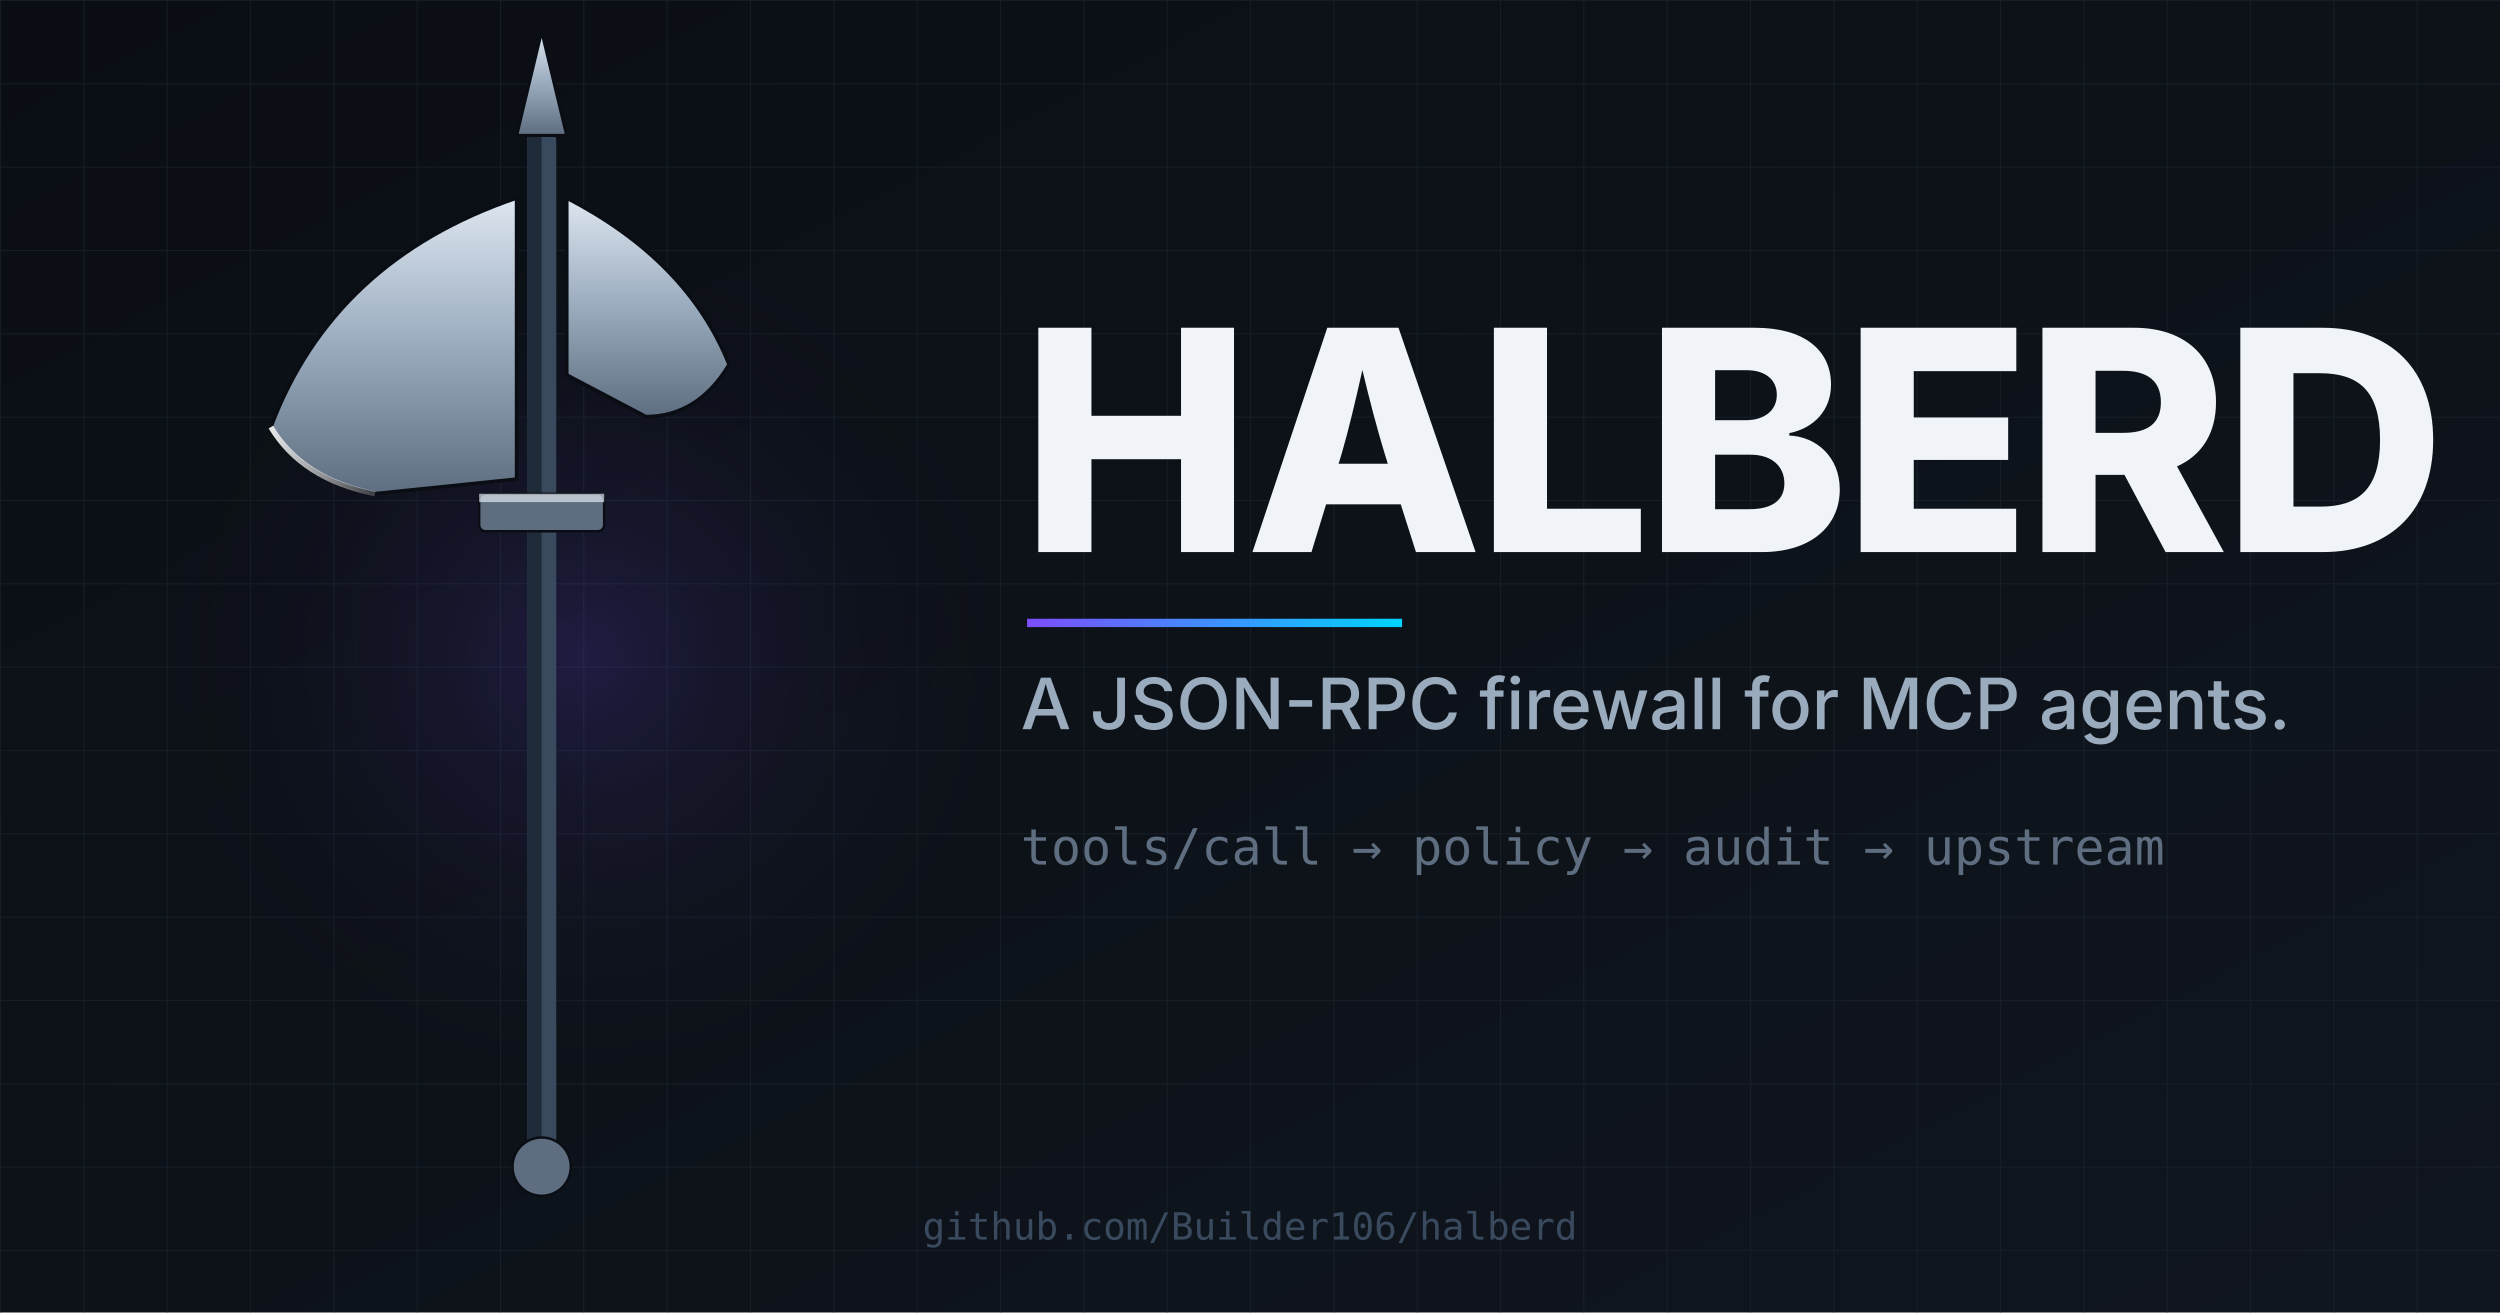
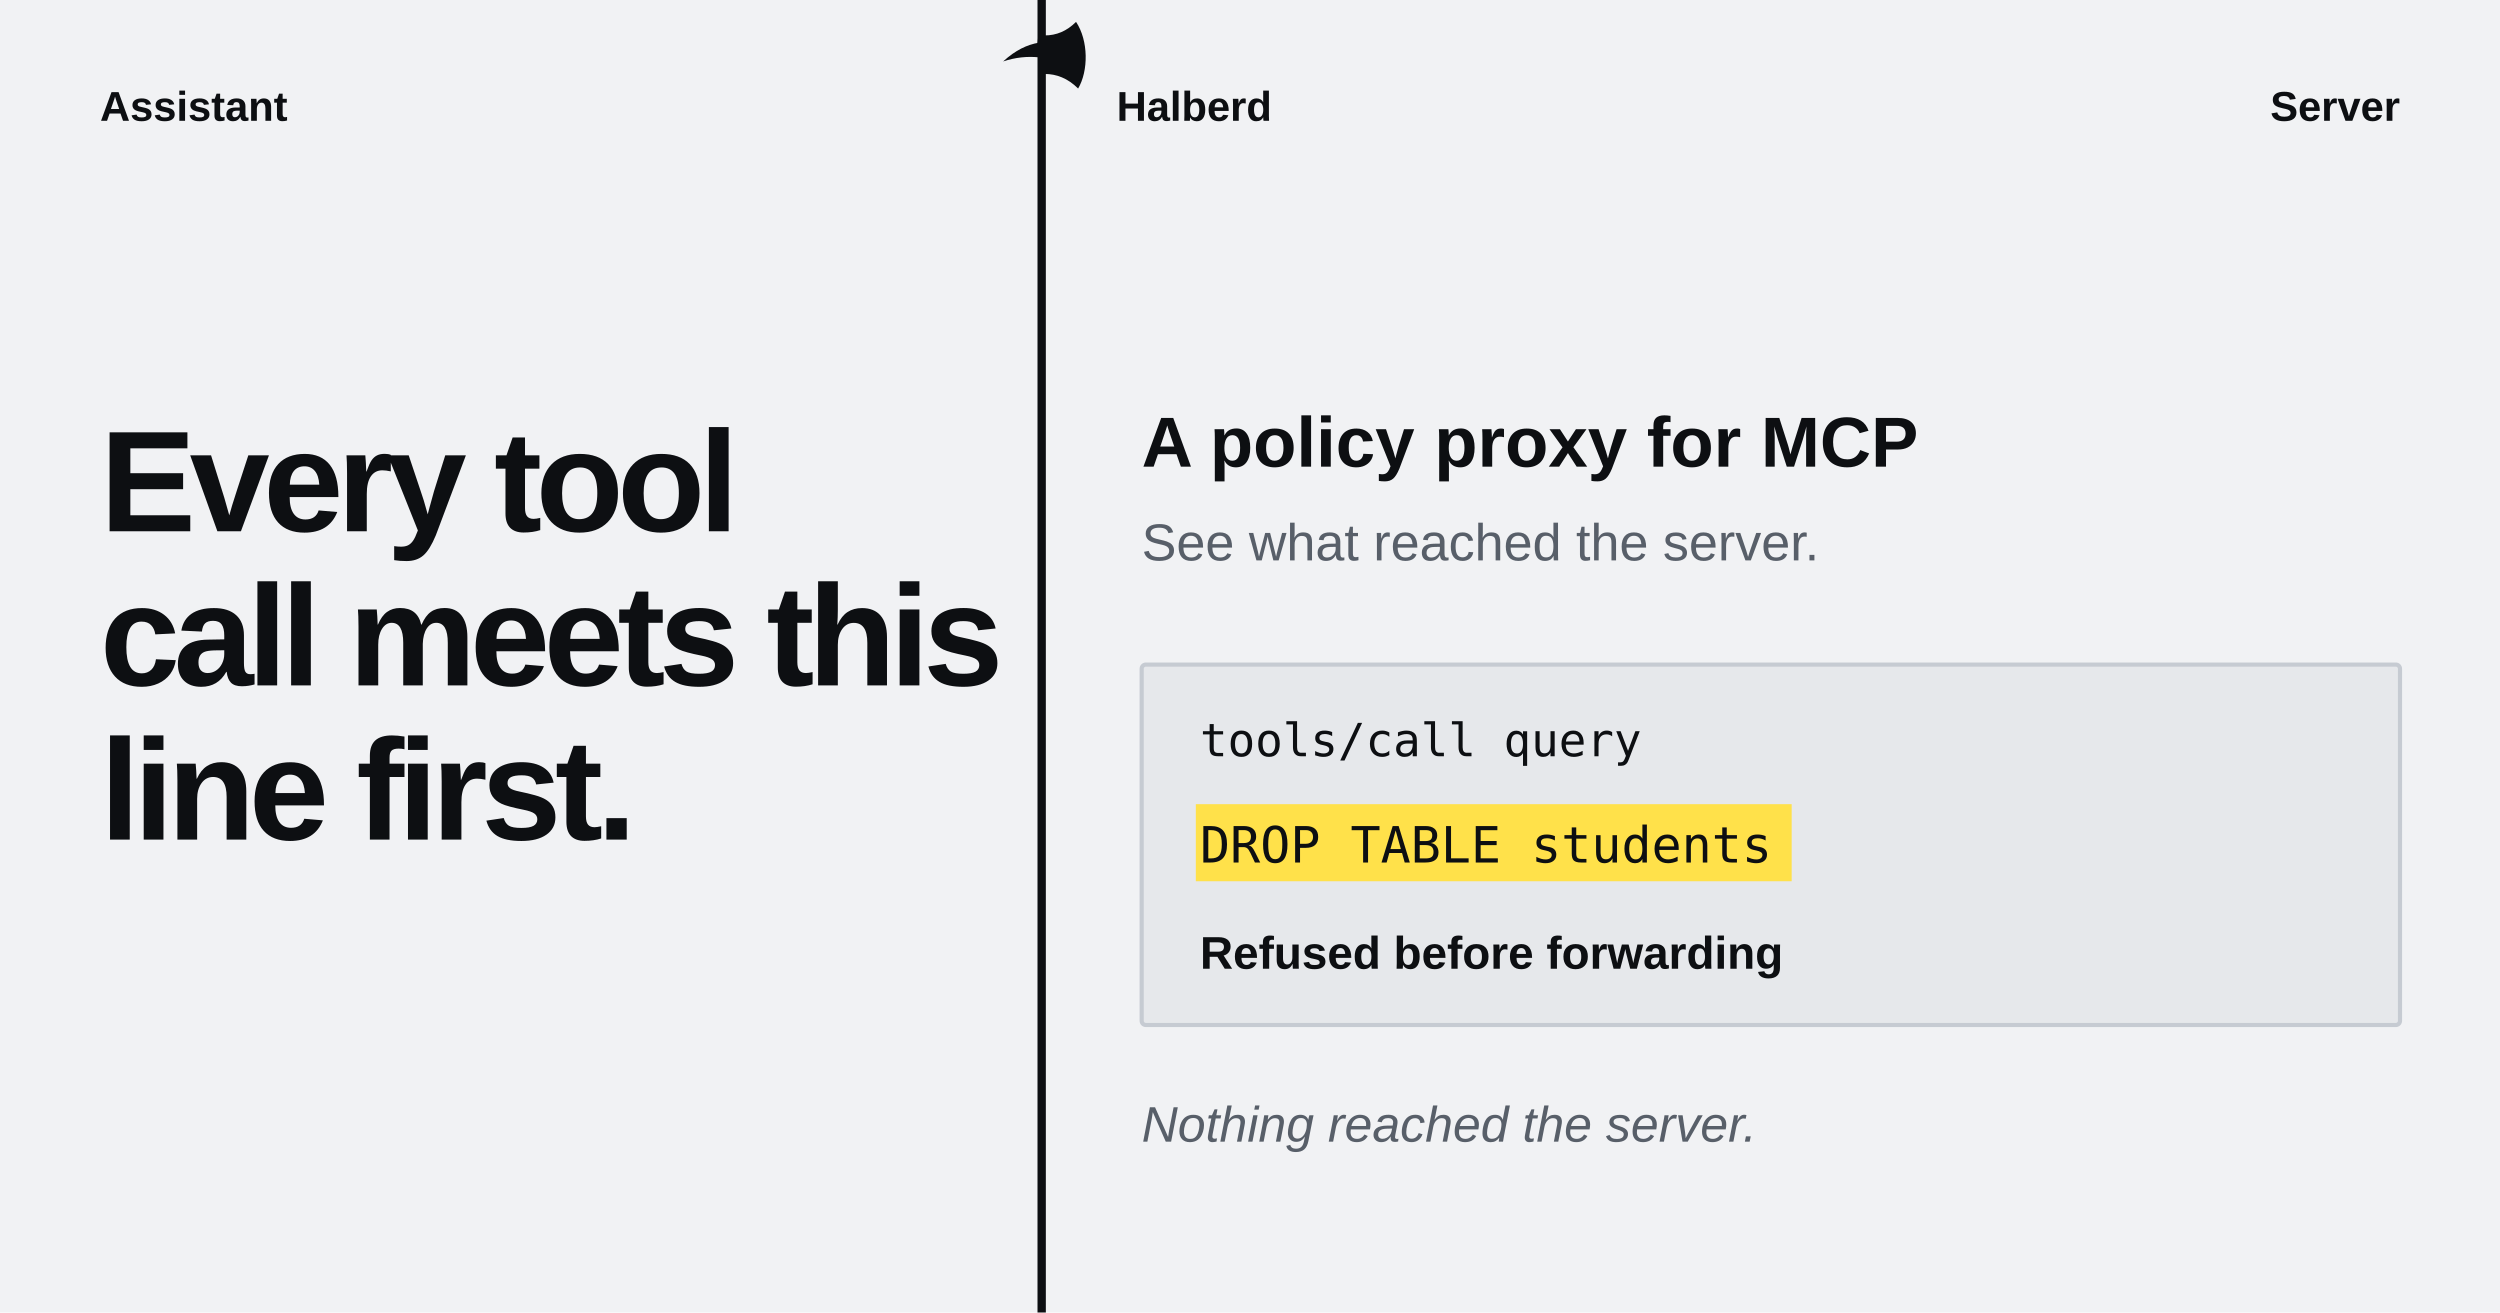
- <svg xmlns="http://www.w3.org/2000/svg" viewBox="0 0 1200 630" width="1200" height="630">
-   <defs>
-     <linearGradient id="bg" x1="0" y1="0" x2="1" y2="1">
-       <stop offset="0%" stop-color="#0a0e14" />
-       <stop offset="100%" stop-color="#10161e" />
-     </linearGradient>
-     <linearGradient id="steel" x1="0" y1="0" x2="0" y2="1">
-       <stop offset="0%" stop-color="#dde6f0" />
-       <stop offset="50%" stop-color="#9aabbe" />
-       <stop offset="100%" stop-color="#5e6e80" />
-     </linearGradient>
-     <linearGradient id="edge" x1="0" y1="0" x2="1" y2="0">
-       <stop offset="0%" stop-color="#ffffff" stop-opacity="0.9" />
-       <stop offset="100%" stop-color="#ffffff" stop-opacity="0.2" />
-     </linearGradient>
-     <linearGradient id="accent" x1="0" y1="0" x2="1" y2="0">
-       <stop offset="0%" stop-color="#7c4dff" />
-       <stop offset="100%" stop-color="#00d4ff" />
-     </linearGradient>
-     <pattern id="grid" width="40" height="40" patternUnits="userSpaceOnUse">
-       <path d="M 40 0 L 0 0 0 40" fill="none" stroke="#1c2530" stroke-width="1" />
-     </pattern>
-     <radialGradient id="glow" cx="0.5" cy="0.5" r="0.55">
-       <stop offset="0%" stop-color="#7c4dff" stop-opacity="0.18" />
-       <stop offset="60%" stop-color="#0a0e14" stop-opacity="0" />
-     </radialGradient>
-   </defs>
-   <rect width="1200" height="630" fill="url(#bg)" />
-   <rect width="1200" height="630" fill="url(#grid)" opacity="0.6" />
-   <ellipse cx="280" cy="315" rx="320" ry="320" fill="url(#glow)" />
-   <g transform="translate(260 315)">
-     <rect x="-7" y="-250" width="14" height="500" fill="#3a4a5e" rx="2" />
-     <rect x="-7" y="-250" width="7" height="500" fill="#202b3a" rx="2" />
-     <polygon points="0,-300 -12,-250 12,-250" fill="url(#steel)" stroke="#0a0e14" stroke-width="1.5" />
-     <path d="M -12 -220              Q -100 -190 -130 -110              Q -115 -85 -80 -78              L -12 -85              Z" fill="url(#steel)" stroke="#0a0e14" stroke-width="1.8" />
-     <path d="M -130 -110 Q -115 -85 -80 -78" fill="none" stroke="url(#edge)" stroke-width="2.5" />
-     <path d="M 12 -220              Q 70 -190 90 -140              Q 75 -115 50 -115              L 12 -135              Z" fill="url(#steel)" stroke="#0a0e14" stroke-width="1.8" />
-     <rect x="-30" y="-78" width="60" height="18" rx="3" fill="#5e6e80" stroke="#0a0e14" stroke-width="1.2" />
-     <rect x="-30" y="-78" width="60" height="4" fill="#dde6f0" opacity="0.7" />
-     <circle cx="0" cy="245" r="14" fill="#5e6e80" stroke="#0a0e14" stroke-width="1.2" />
+ <svg xmlns="http://www.w3.org/2000/svg" width="1200" height="630" viewBox="0 0 1200 630">
+   <rect id="paper" x="0" y="0" width="1200" height="630" fill="#F1F2F4" />
+   <line id="policy-line" x1="500" y1="0" x2="500" y2="630" stroke="#0D0F12" stroke-width="4" />
+   <g id="brand-mark" transform="translate(476 0)">
+     <path id="mark-spike" d="M24 0 L26.2 23 L21.8 23 Z" fill="#0D0F12" />
+     <path id="mark-blade" d="M25.5 17 C31 17 36 15 40.5 10.5 C46.5 19.5 46.5 34 41.5 42.5 C36.5 37.5 31 35.5 25.5 35.5 Z" fill="#0D0F12" />
+     <path id="mark-hook" d="M22.5 20.5 C17 21.5 11.5 24 5.5 29.5 C11.5 27.5 17 27 22.5 27.5 Z" fill="#0D0F12" />
+     <rect id="mark-shaft" x="22.5" y="14" width="3" height="58" fill="#0D0F12" />
  </g>
-   <g transform="translate(490 315)">
-     <text x="0" y="-50" font-family="-apple-system, BlinkMacSystemFont, 'SF Pro Display', 'Inter', system-ui, sans-serif" font-size="148" font-weight="800" letter-spacing="-3" fill="#f0f4f8">HALBERD</text>
-     <rect x="3" y="-18" width="180" height="4" fill="url(#accent)" />
-     <text x="0" y="35" font-family="-apple-system, BlinkMacSystemFont, 'SF Pro Text', 'Inter', system-ui, sans-serif" font-size="34" font-weight="500" fill="#9aabbe">A JSON-RPC firewall for MCP agents.</text>
-     <text x="0" y="100" font-family="ui-monospace, 'SF Mono', 'JetBrains Mono', Menlo, monospace" font-size="24" fill="#5e6e80">tools/call → policy → audit → upstream</text>
-   </g>
-   <text x="600" y="595" text-anchor="middle" font-family="ui-monospace, 'SF Mono', Menlo, monospace" font-size="18" fill="#3a4a5e">github.com/Builder106/halberd</text>
+   <text id="assistant-label" x="48" y="58" fill="#0D0F12" font-family="Arial, sans-serif" font-size="20" font-weight="700">Assistant</text>
+   <text id="halberd-label" x="536" y="58" fill="#0D0F12" font-family="Arial, sans-serif" font-size="20" font-weight="700">Halberd</text>
+   <text id="server-label" x="1152" y="58" fill="#0D0F12" font-family="Arial, sans-serif" font-size="20" font-weight="700" text-anchor="end">Server</text>
+   <text id="headline-first" x="48" y="255" fill="#0D0F12" font-family="Arial, sans-serif" font-size="69" font-weight="800" letter-spacing="-3">Every tool</text>
+   <text id="headline-second" x="48" y="329" fill="#0D0F12" font-family="Arial, sans-serif" font-size="69" font-weight="800" letter-spacing="-3">call meets this</text>
+   <text id="headline-third" x="48" y="403" fill="#0D0F12" font-family="Arial, sans-serif" font-size="69" font-weight="800" letter-spacing="-3">line first.</text>
+   <text id="intro-first" x="548" y="224" fill="#0D0F12" font-family="Arial, sans-serif" font-size="34" font-weight="700">A policy proxy for MCP</text>
+   <text id="intro-second" x="548" y="269" fill="#585F69" font-family="Arial, sans-serif" font-size="25">See what reached the server.</text>
+   <rect id="request-envelope" x="548" y="319" width="604" height="173" fill="#E6E8EB" stroke="#C6CBD2" stroke-width="2" rx="2" />
+   <text id="request-method" x="576" y="363" fill="#0D0F12" font-family="monospace" font-size="22">tools/call  query</text>
+   <rect id="matched-highlight" x="574" y="386" width="286" height="37" fill="#FFE14A" />
+   <text id="request-sql" x="576" y="414" fill="#0D0F12" font-family="monospace" font-size="24">DROP TABLE students</text>
+   <text id="request-verdict" x="576" y="465" fill="#0D0F12" font-family="Arial, sans-serif" font-size="22" font-weight="700">Refused before forwarding</text>
+   <text id="server-absence" x="548" y="548" fill="#585F69" font-family="Arial, sans-serif" font-size="24" font-style="italic">Nothing reached the server.</text>
</svg>
